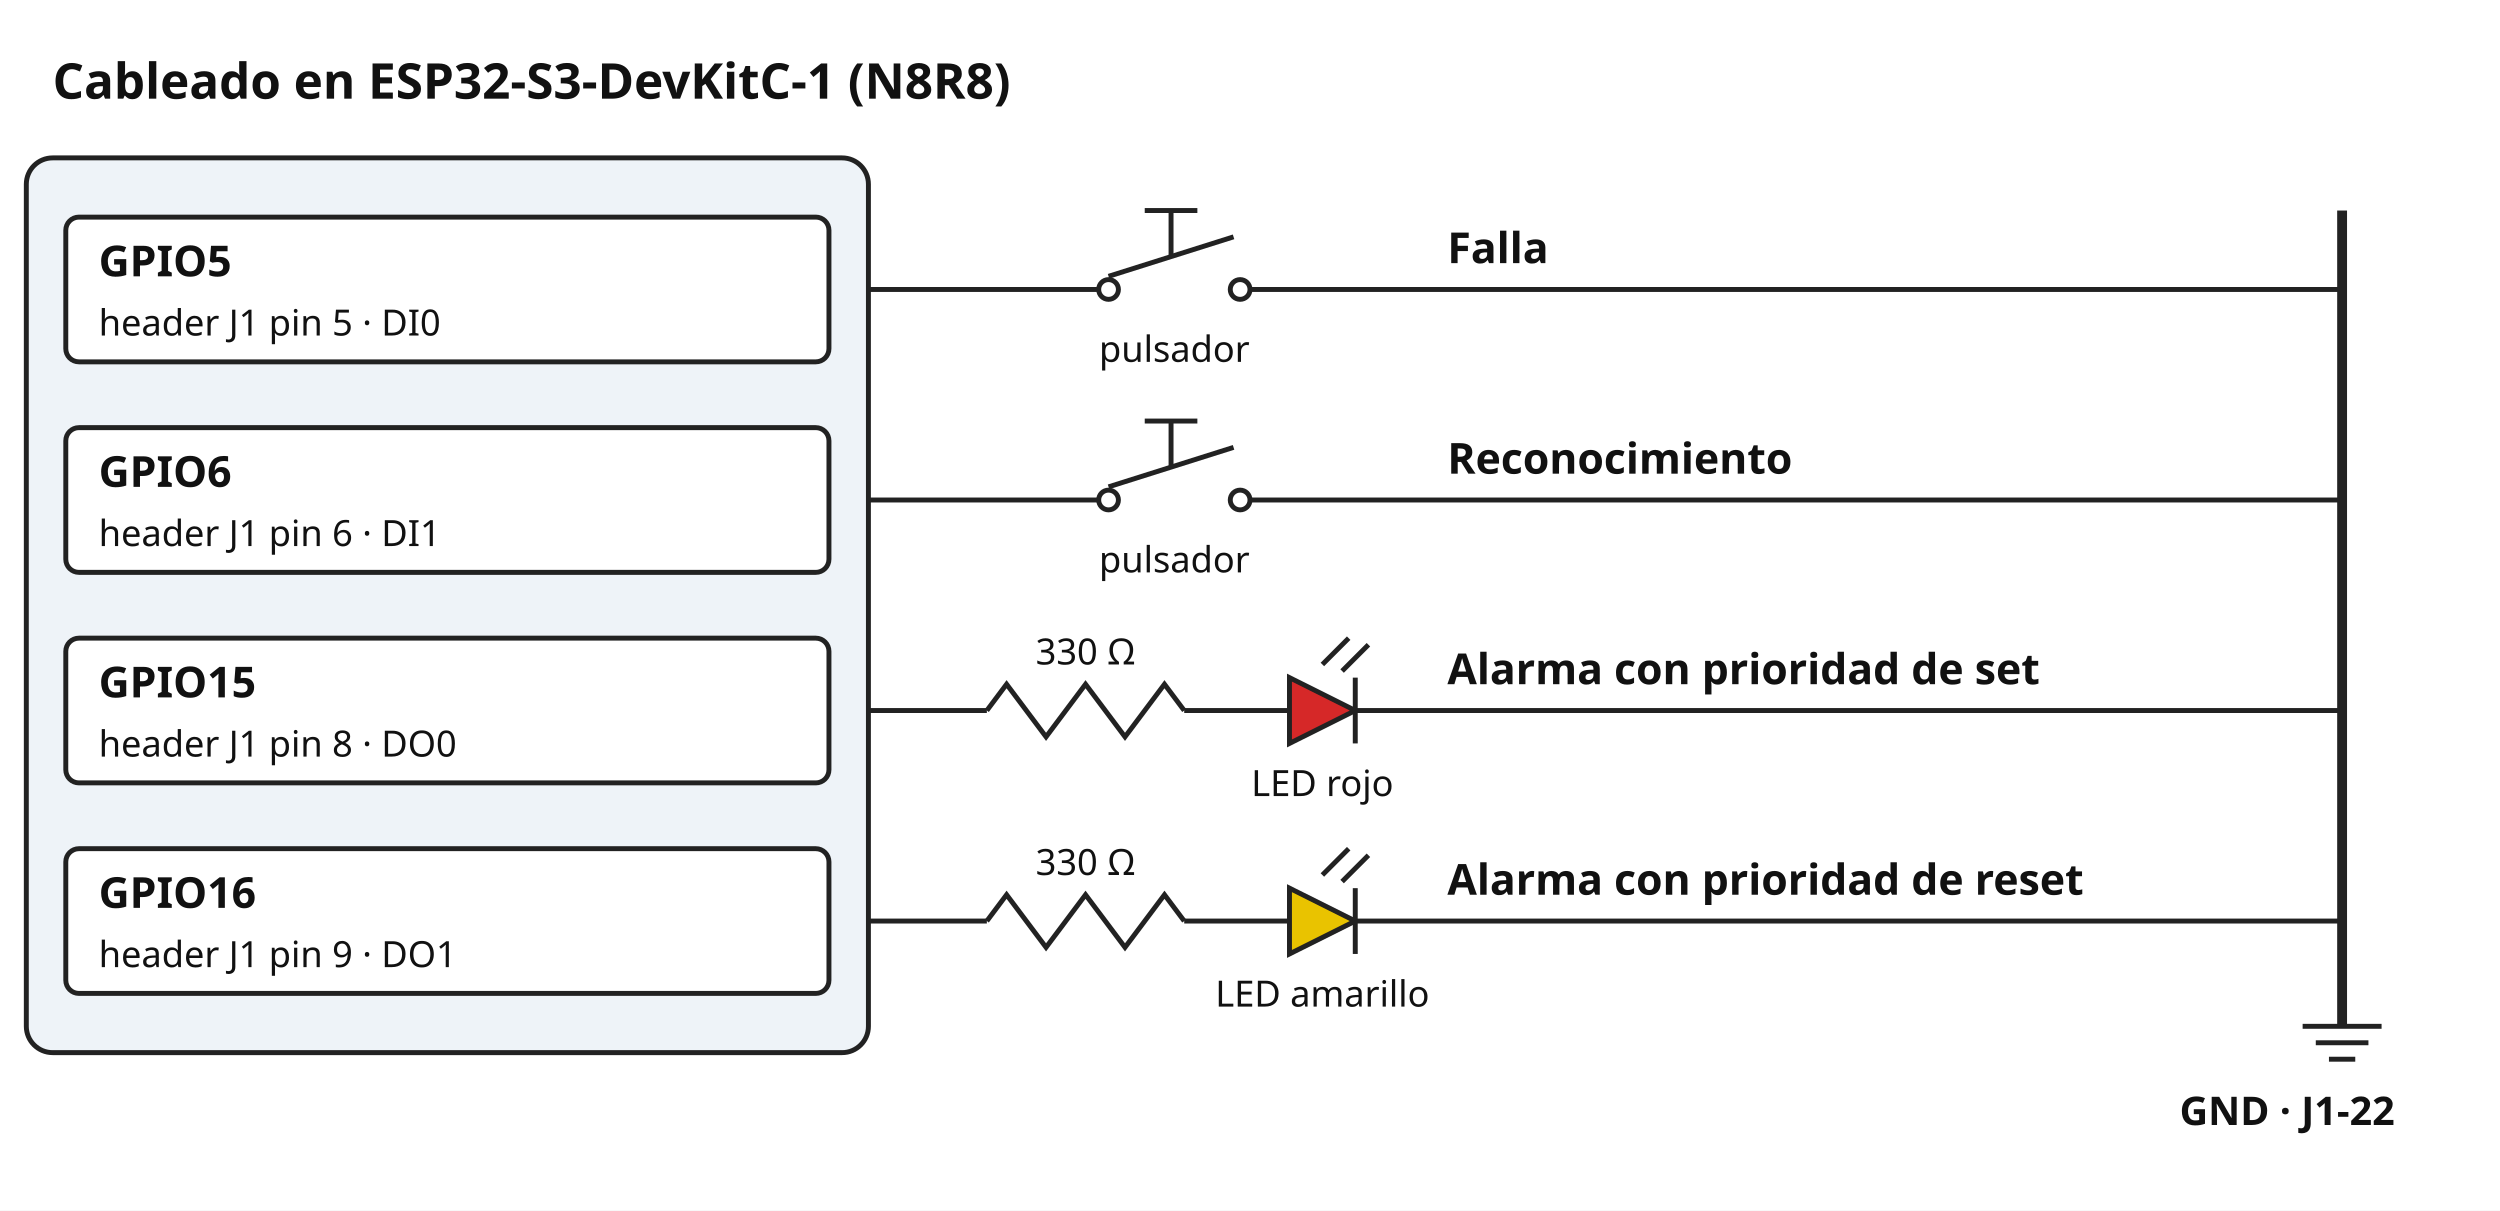
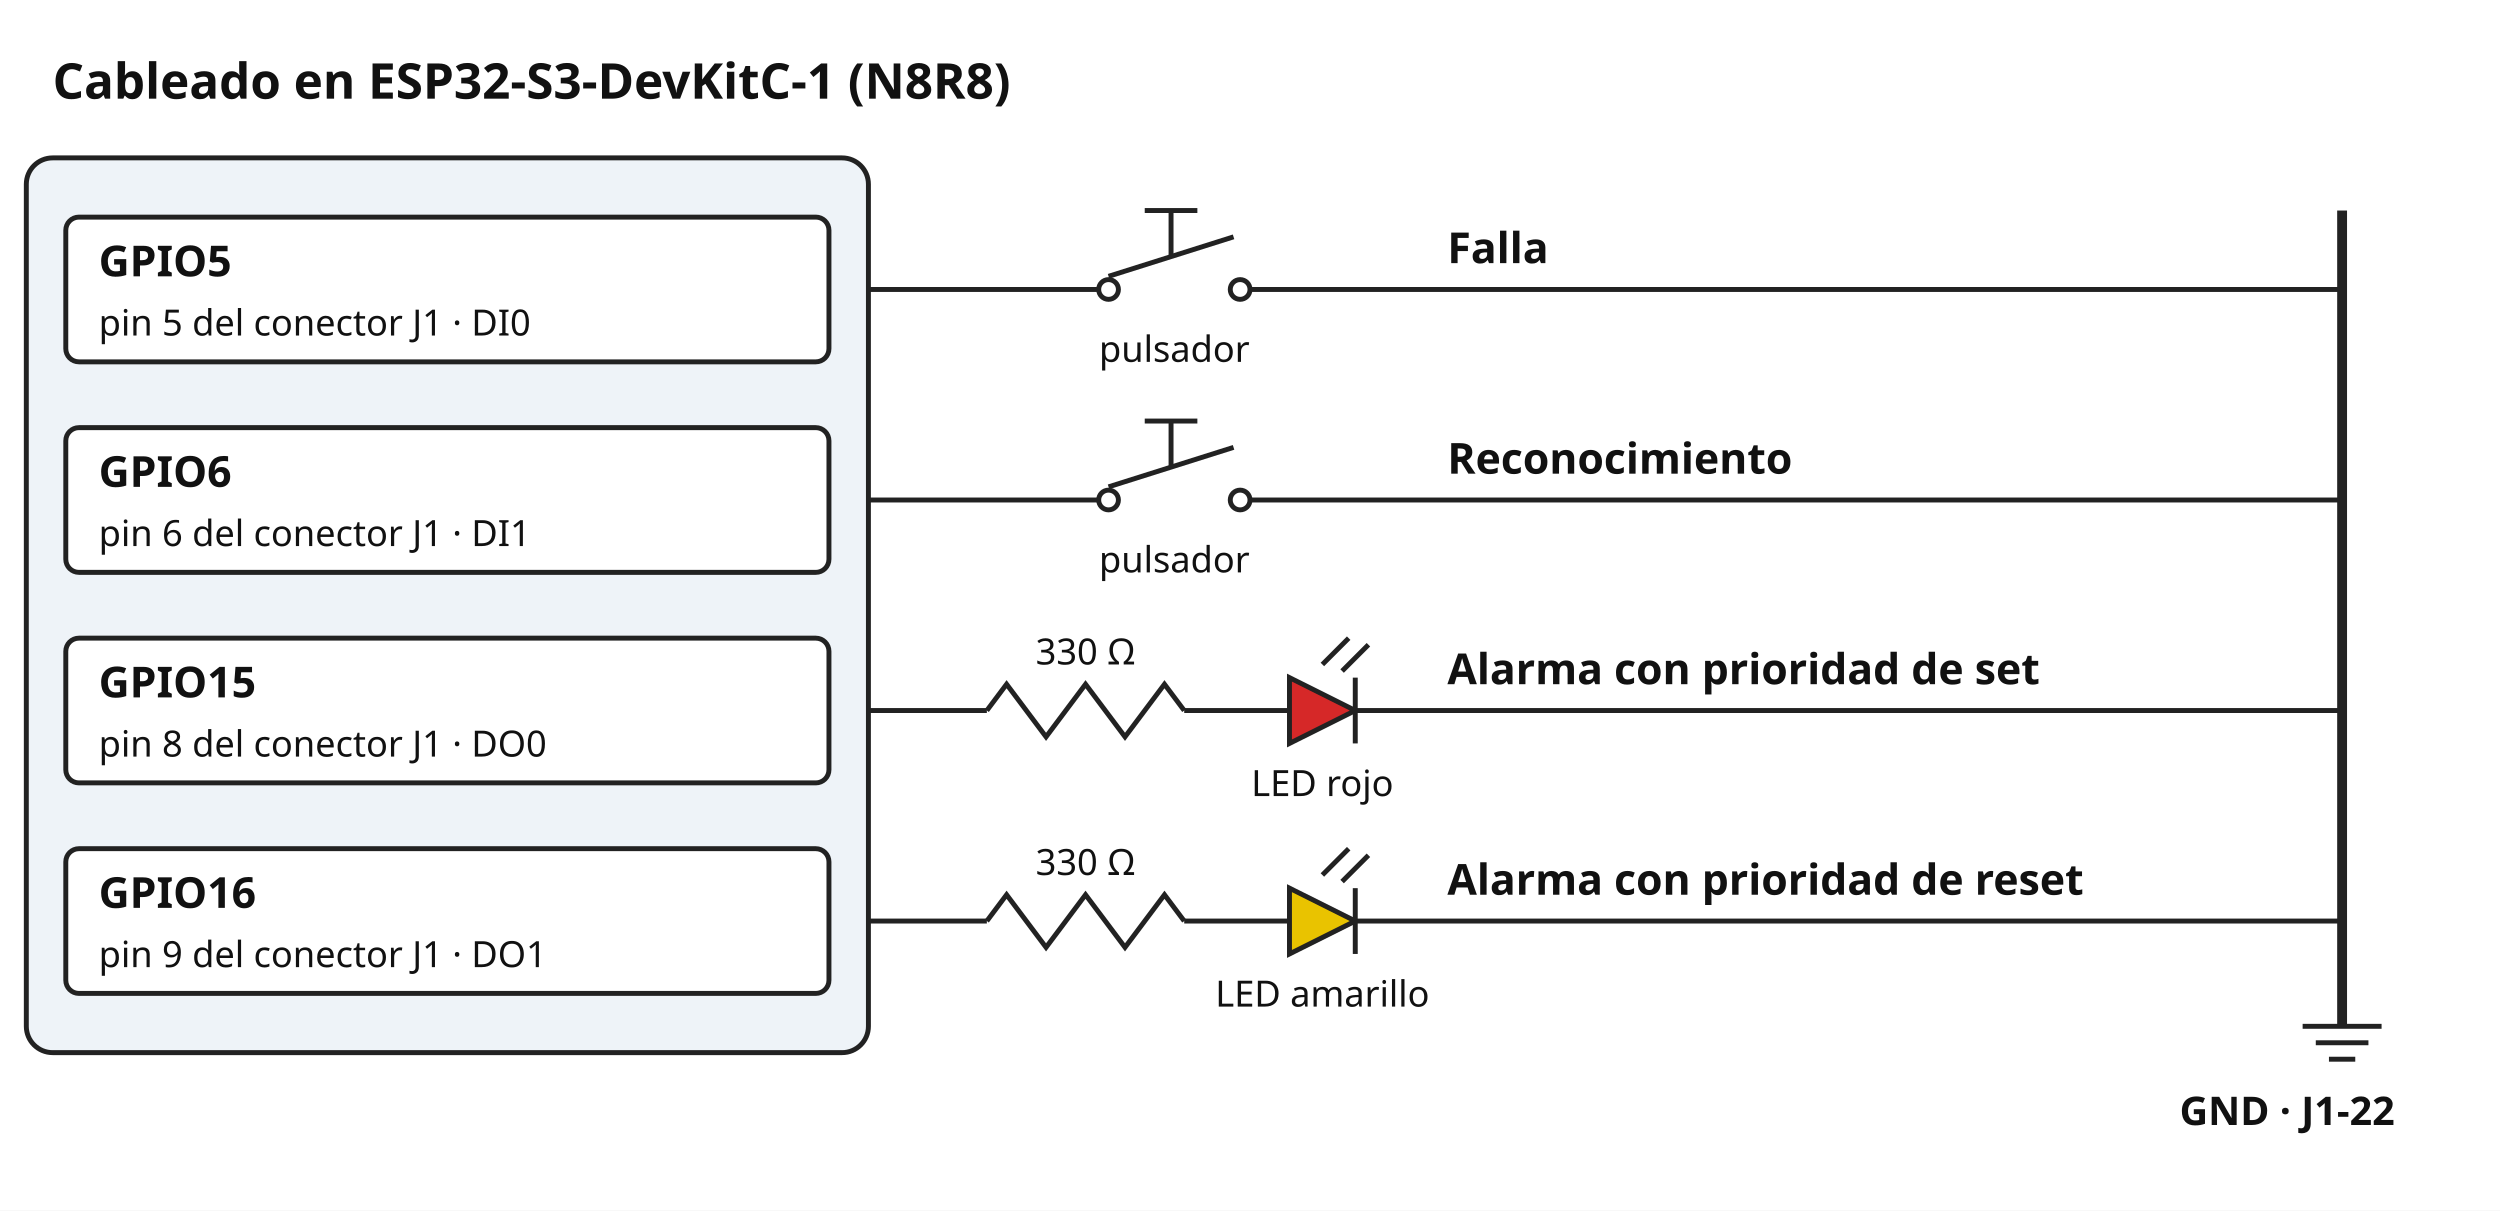
<svg xmlns="http://www.w3.org/2000/svg" viewBox="0 0 760 368" width="760" height="368" role="img" aria-labelledby="wiring-esp32-s3-devkitc-title wiring-esp32-s3-devkitc-desc" font-family="sans-serif" fill="#111111" stroke="#222222" stroke-width="1.5">
  <rect width="760" height="368" fill="#ffffff" stroke="none" />
  <text stroke="none" x="16" y="30" font-size="15" font-weight="bold">Cableado en ESP32-S3-DevKitC-1 (N8R8)</text>
  <rect x="8" y="48" width="256" height="272" rx="8" fill="#eef3f8" />
  <rect x="20" y="66" width="232" height="44" rx="4" fill="#ffffff" />
  <text stroke="none" x="30" y="84" font-size="13" font-weight="bold">GPIO5</text>
-   <text stroke="none" x="30" y="102" font-size="11">header J1 pin 5 · DI0</text>
+   <text stroke="none" x="30" y="102" font-size="11">pin 5 del conector J1 · DI0</text>
  <text stroke="none" x="440" y="80" font-size="13" font-weight="bold">Falla</text>
  <polyline points="264,88 334,88" fill="none" />
  <circle cx="337" cy="88" r="3" fill="#ffffff" />
  <circle cx="377" cy="88" r="3" fill="#ffffff" />
  <polyline points="337,84 375,72" fill="none" />
  <polyline points="356,78 356,64" fill="none" />
  <polyline points="348,64 364,64" fill="none" />
  <text stroke="none" x="357" y="110" text-anchor="middle" font-size="11">pulsador</text>
  <polyline points="380,88 712,88" fill="none" />
  <rect x="20" y="130" width="232" height="44" rx="4" fill="#ffffff" />
  <text stroke="none" x="30" y="148" font-size="13" font-weight="bold">GPIO6</text>
-   <text stroke="none" x="30" y="166" font-size="11">header J1 pin 6 · DI1</text>
+   <text stroke="none" x="30" y="166" font-size="11">pin 6 del conector J1 · DI1</text>
  <text stroke="none" x="440" y="144" font-size="13" font-weight="bold">Reconocimiento</text>
  <polyline points="264,152 334,152" fill="none" />
  <circle cx="337" cy="152" r="3" fill="#ffffff" />
  <circle cx="377" cy="152" r="3" fill="#ffffff" />
  <polyline points="337,148 375,136" fill="none" />
  <polyline points="356,142 356,128" fill="none" />
  <polyline points="348,128 364,128" fill="none" />
  <text stroke="none" x="357" y="174" text-anchor="middle" font-size="11">pulsador</text>
  <polyline points="380,152 712,152" fill="none" />
  <rect x="20" y="194" width="232" height="44" rx="4" fill="#ffffff" />
  <text stroke="none" x="30" y="212" font-size="13" font-weight="bold">GPIO15</text>
-   <text stroke="none" x="30" y="230" font-size="11">header J1 pin 8 · DO0</text>
+   <text stroke="none" x="30" y="230" font-size="11">pin 8 del conector J1 · DO0</text>
  <text stroke="none" x="440" y="208" font-size="13" font-weight="bold">Alarma con prioridad de set</text>
  <polyline points="264,216 300,216" fill="none" />
  <polyline points="300,216 306,208 318,224 330,208 342,224 354,208 360,216" fill="none" />
  <text stroke="none" x="330" y="202" text-anchor="middle" font-size="11">330 Ω</text>
  <polyline points="360,216 392,216" fill="none" />
  <polygon points="392,206 392,226 412,216" fill="#d62828" />
  <polyline points="412,206 412,226" fill="none" />
  <polyline points="402,202 410,194" fill="none" />
  <polyline points="408,204 416,196" fill="none" />
  <text stroke="none" x="402" y="242" text-anchor="middle" font-size="11">LED rojo</text>
  <polyline points="412,216 712,216" fill="none" />
  <rect x="20" y="258" width="232" height="44" rx="4" fill="#ffffff" />
  <text stroke="none" x="30" y="276" font-size="13" font-weight="bold">GPIO16</text>
-   <text stroke="none" x="30" y="294" font-size="11">header J1 pin 9 · DO1</text>
+   <text stroke="none" x="30" y="294" font-size="11">pin 9 del conector J1 · DO1</text>
  <text stroke="none" x="440" y="272" font-size="13" font-weight="bold">Alarma con prioridad de reset</text>
  <polyline points="264,280 300,280" fill="none" />
  <polyline points="300,280 306,272 318,288 330,272 342,288 354,272 360,280" fill="none" />
  <text stroke="none" x="330" y="266" text-anchor="middle" font-size="11">330 Ω</text>
  <polyline points="360,280 392,280" fill="none" />
  <polygon points="392,270 392,290 412,280" fill="#e9c300" />
  <polyline points="412,270 412,290" fill="none" />
  <polyline points="402,266 410,258" fill="none" />
  <polyline points="408,268 416,260" fill="none" />
  <text stroke="none" x="402" y="306" text-anchor="middle" font-size="11">LED amarillo</text>
  <polyline points="412,280 712,280" fill="none" />
  <polyline points="712,64 712,312" fill="none" stroke-width="3" />
  <polyline points="700,312 724,312" fill="none" />
  <polyline points="704,317 720,317" fill="none" />
  <polyline points="708,322 716,322" fill="none" />
  <text stroke="none" x="728" y="342" text-anchor="end" font-size="12" font-weight="bold">GND · J1-22</text>
</svg>
